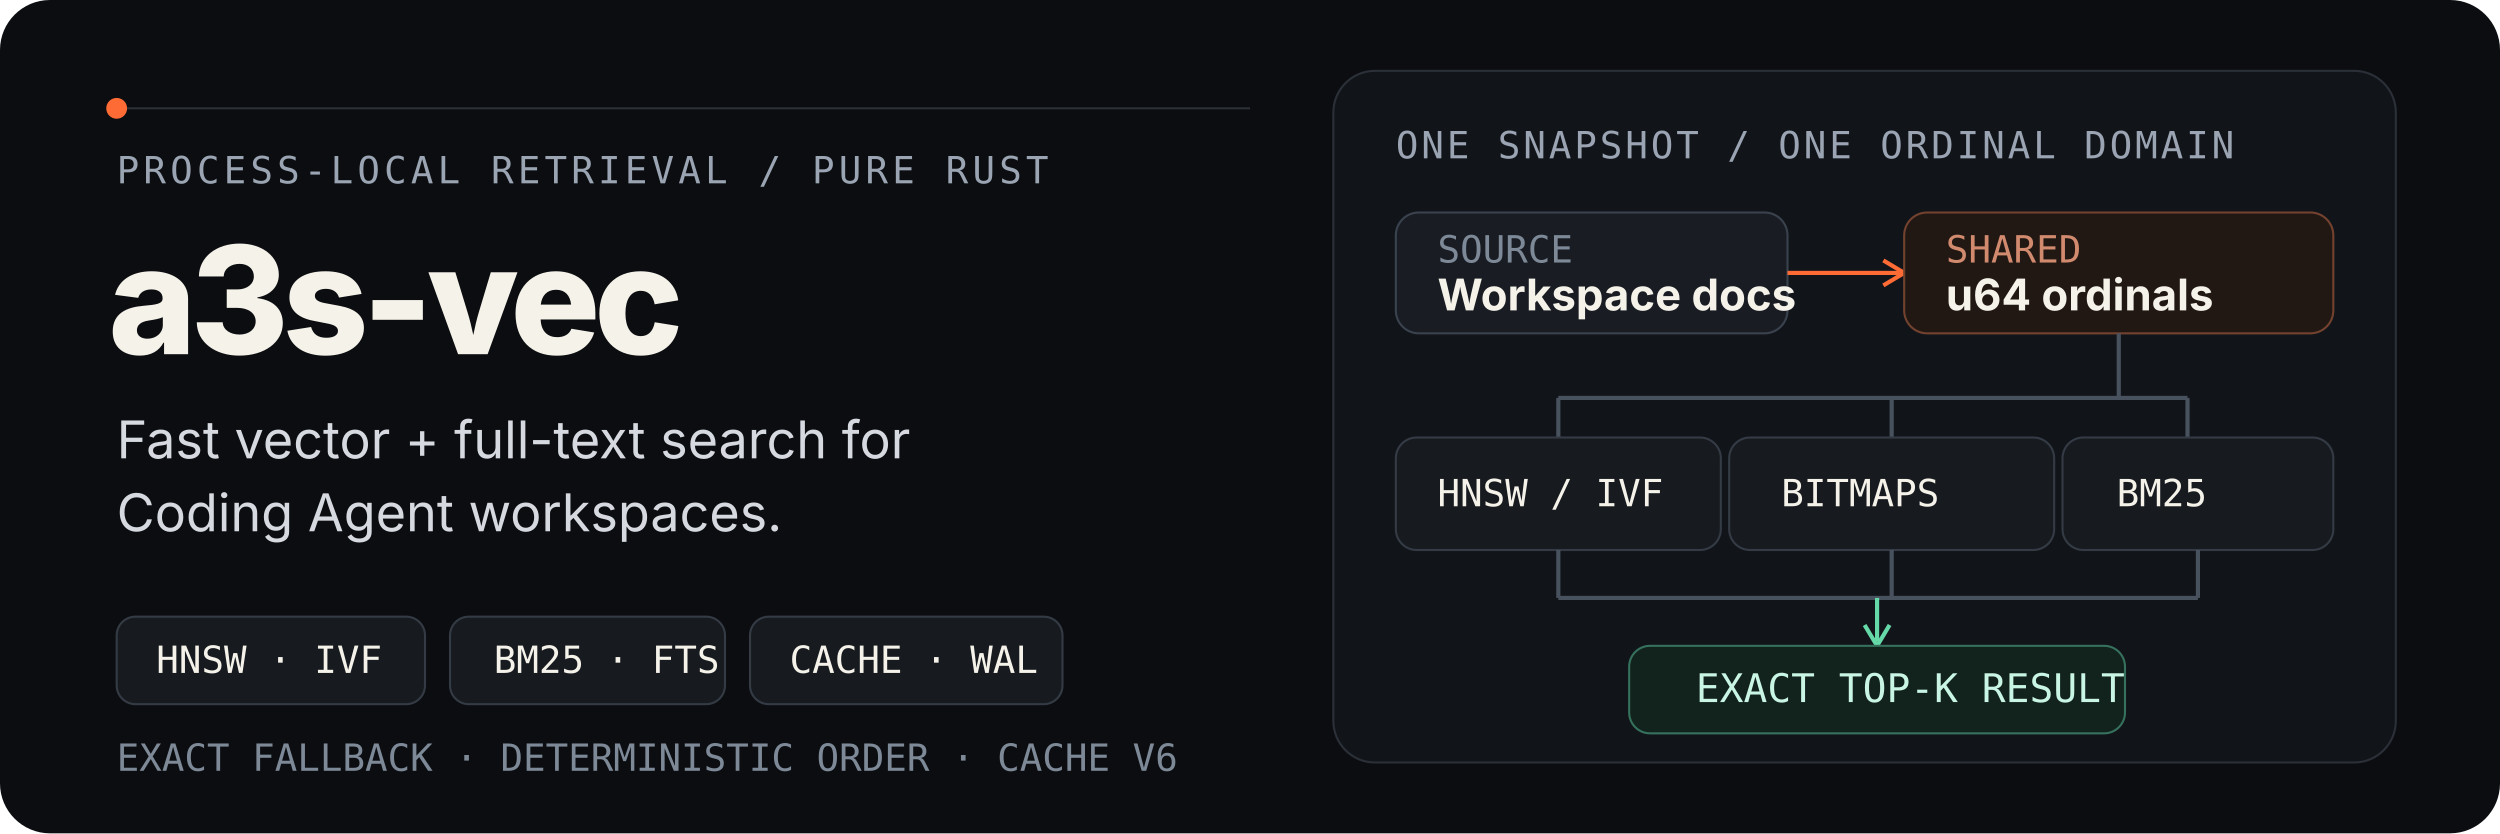
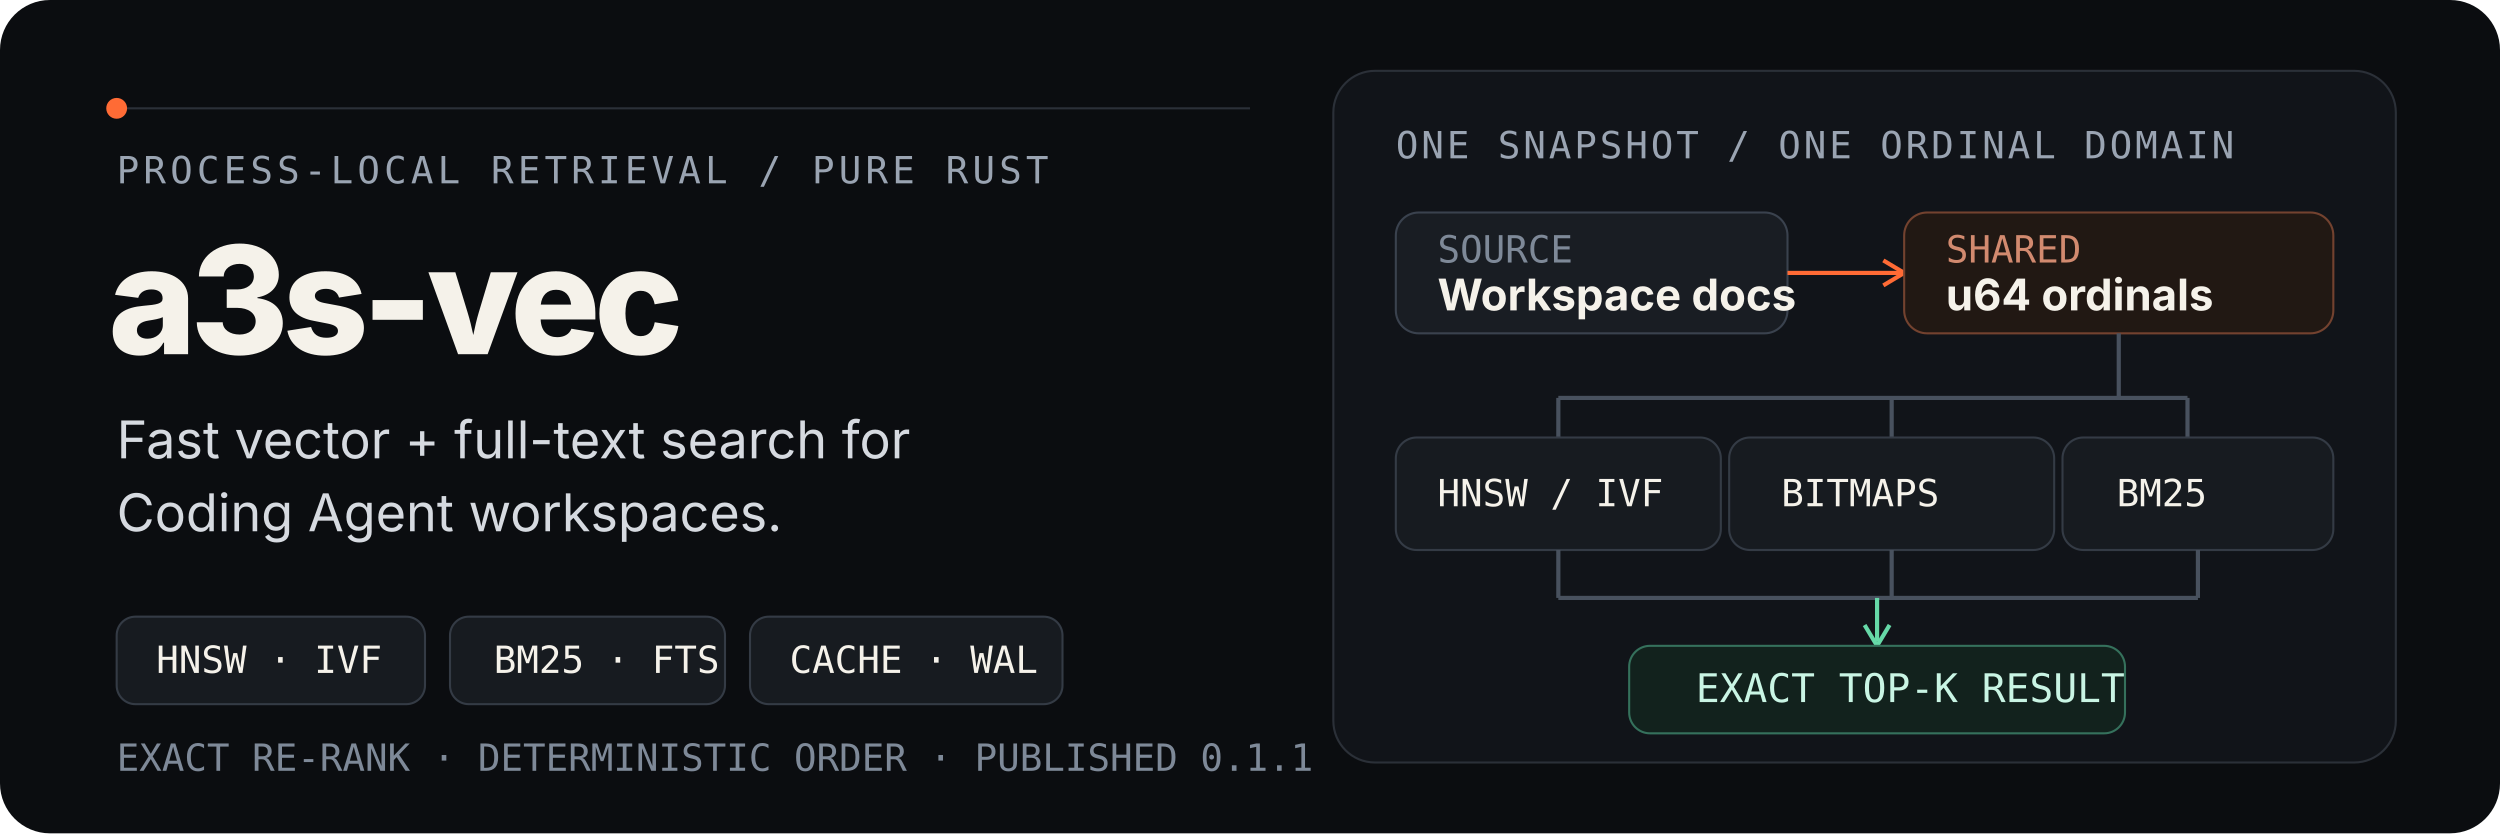
<svg xmlns="http://www.w3.org/2000/svg" width="1200" height="400" viewBox="0 0 1200 400" role="img" aria-labelledby="title desc">
  <rect width="1200" height="400" rx="24" fill="#0B0D10" />
  <path d="M56 52H600" stroke="#2B3038" />
  <circle cx="56" cy="52" r="5" fill="#FF6B35" />
  <g font-family="ui-monospace, SFMono-Regular, Menlo, Consolas, monospace">
    <text x="56" y="88" fill="#9AA4B2" font-size="18" letter-spacing="2">PROCESS-LOCAL RETRIEVAL / PURE RUST</text>
  </g>
  <g font-family="-apple-system, BlinkMacSystemFont, Segoe UI, PingFang SC, sans-serif">
    <text x="52" y="170" fill="#F5F2EA" font-size="72" font-weight="760" letter-spacing="-3">a3s-vec</text>
    <text x="56" y="220" fill="#D6DAE0" font-size="25">Fast vector + full-text search for</text>
    <text x="56" y="255" fill="#D6DAE0" font-size="25">Coding Agent workspaces.</text>
  </g>
  <g font-family="ui-monospace, SFMono-Regular, Menlo, Consolas, monospace" font-size="18">
    <rect x="56" y="296" width="148" height="42" rx="9" fill="#171B20" stroke="#343B45" />
    <text x="75" y="323" fill="#F5F2EA">HNSW · IVF</text>
    <rect x="216" y="296" width="132" height="42" rx="9" fill="#171B20" stroke="#343B45" />
    <text x="237" y="323" fill="#F5F2EA">BM25 · FTS</text>
    <rect x="360" y="296" width="150" height="42" rx="9" fill="#171B20" stroke="#343B45" />
    <text x="379" y="323" fill="#F5F2EA">CACHE · WAL</text>
  </g>
-   <text x="56" y="370" fill="#7E8998" font-family="ui-monospace, SFMono-Regular, Menlo, Consolas, monospace" font-size="18">EXACT FALLBACK · DETERMINISTIC ORDER · CACHE V6</text>
+   <text x="56" y="370" fill="#7E8998" font-family="ui-monospace, SFMono-Regular, Menlo, Consolas, monospace" font-size="18">EXACT RE-RANK · DETERMINISTIC ORDER · PUBLISHED 0.1.1</text>
  <g transform="translate(640 34)">
    <rect width="510" height="332" rx="20" fill="#111419" stroke="#2B3038" />
    <text x="30" y="42" fill="#9AA4B2" font-family="ui-monospace, SFMono-Regular, Menlo, Consolas, monospace" font-size="18" letter-spacing="1.4">ONE SNAPSHOT / ONE ORDINAL DOMAIN</text>
    <rect x="30" y="68" width="188" height="58" rx="11" fill="#191D23" stroke="#3A424E" />
    <text x="50" y="92" fill="#7E8998" font-family="ui-monospace, SFMono-Regular, Menlo, Consolas, monospace" font-size="18">SOURCE</text>
    <text x="50" y="115" fill="#F5F2EA" font-family="-apple-system, BlinkMacSystemFont, Segoe UI, sans-serif" font-size="21" font-weight="650">Workspace docs</text>
    <path d="M218 97H272" stroke="#FF6B35" stroke-width="2" />
    <path d="M264 91L274 97L264 103" fill="none" stroke="#FF6B35" stroke-width="2" />
    <rect x="274" y="68" width="206" height="58" rx="11" fill="#211813" stroke="#73422F" />
    <text x="294" y="92" fill="#D28A6F" font-family="ui-monospace, SFMono-Regular, Menlo, Consolas, monospace" font-size="18">SHARED</text>
    <text x="294" y="115" fill="#F5F2EA" font-family="-apple-system, BlinkMacSystemFont, Segoe UI, sans-serif" font-size="21" font-weight="650">u64 ordinals</text>
    <path d="M377 126V157M108 157H410M108 157V176M268 157V176M410 157V176" fill="none" stroke="#48515E" stroke-width="2" />
    <g font-family="ui-monospace, SFMono-Regular, Menlo, Consolas, monospace" font-size="18">
      <rect x="30" y="176" width="156" height="54" rx="10" fill="#171B20" stroke="#343B45" />
      <text x="50" y="209" fill="#F5F2EA">HNSW / IVF</text>
      <rect x="190" y="176" width="156" height="54" rx="10" fill="#171B20" stroke="#343B45" />
      <text x="215" y="209" fill="#F5F2EA">BITMAPS</text>
      <rect x="350" y="176" width="130" height="54" rx="10" fill="#171B20" stroke="#343B45" />
      <text x="376" y="209" fill="#F5F2EA">BM25</text>
    </g>
    <path d="M108 230V253M268 230V253M415 230V253M108 253H415" fill="none" stroke="#48515E" stroke-width="2" />
    <path d="M261 253V274" stroke="#66D9A8" stroke-width="2" />
    <path d="M255 266L261 276L267 266" fill="none" stroke="#66D9A8" stroke-width="2" />
    <rect x="142" y="276" width="238" height="42" rx="10" fill="#12221D" stroke="#35715C" />
    <text x="174" y="303" fill="#C9F5E4" font-family="ui-monospace, SFMono-Regular, Menlo, Consolas, monospace" font-size="19">EXACT TOP-K RESULT</text>
  </g>
</svg>
